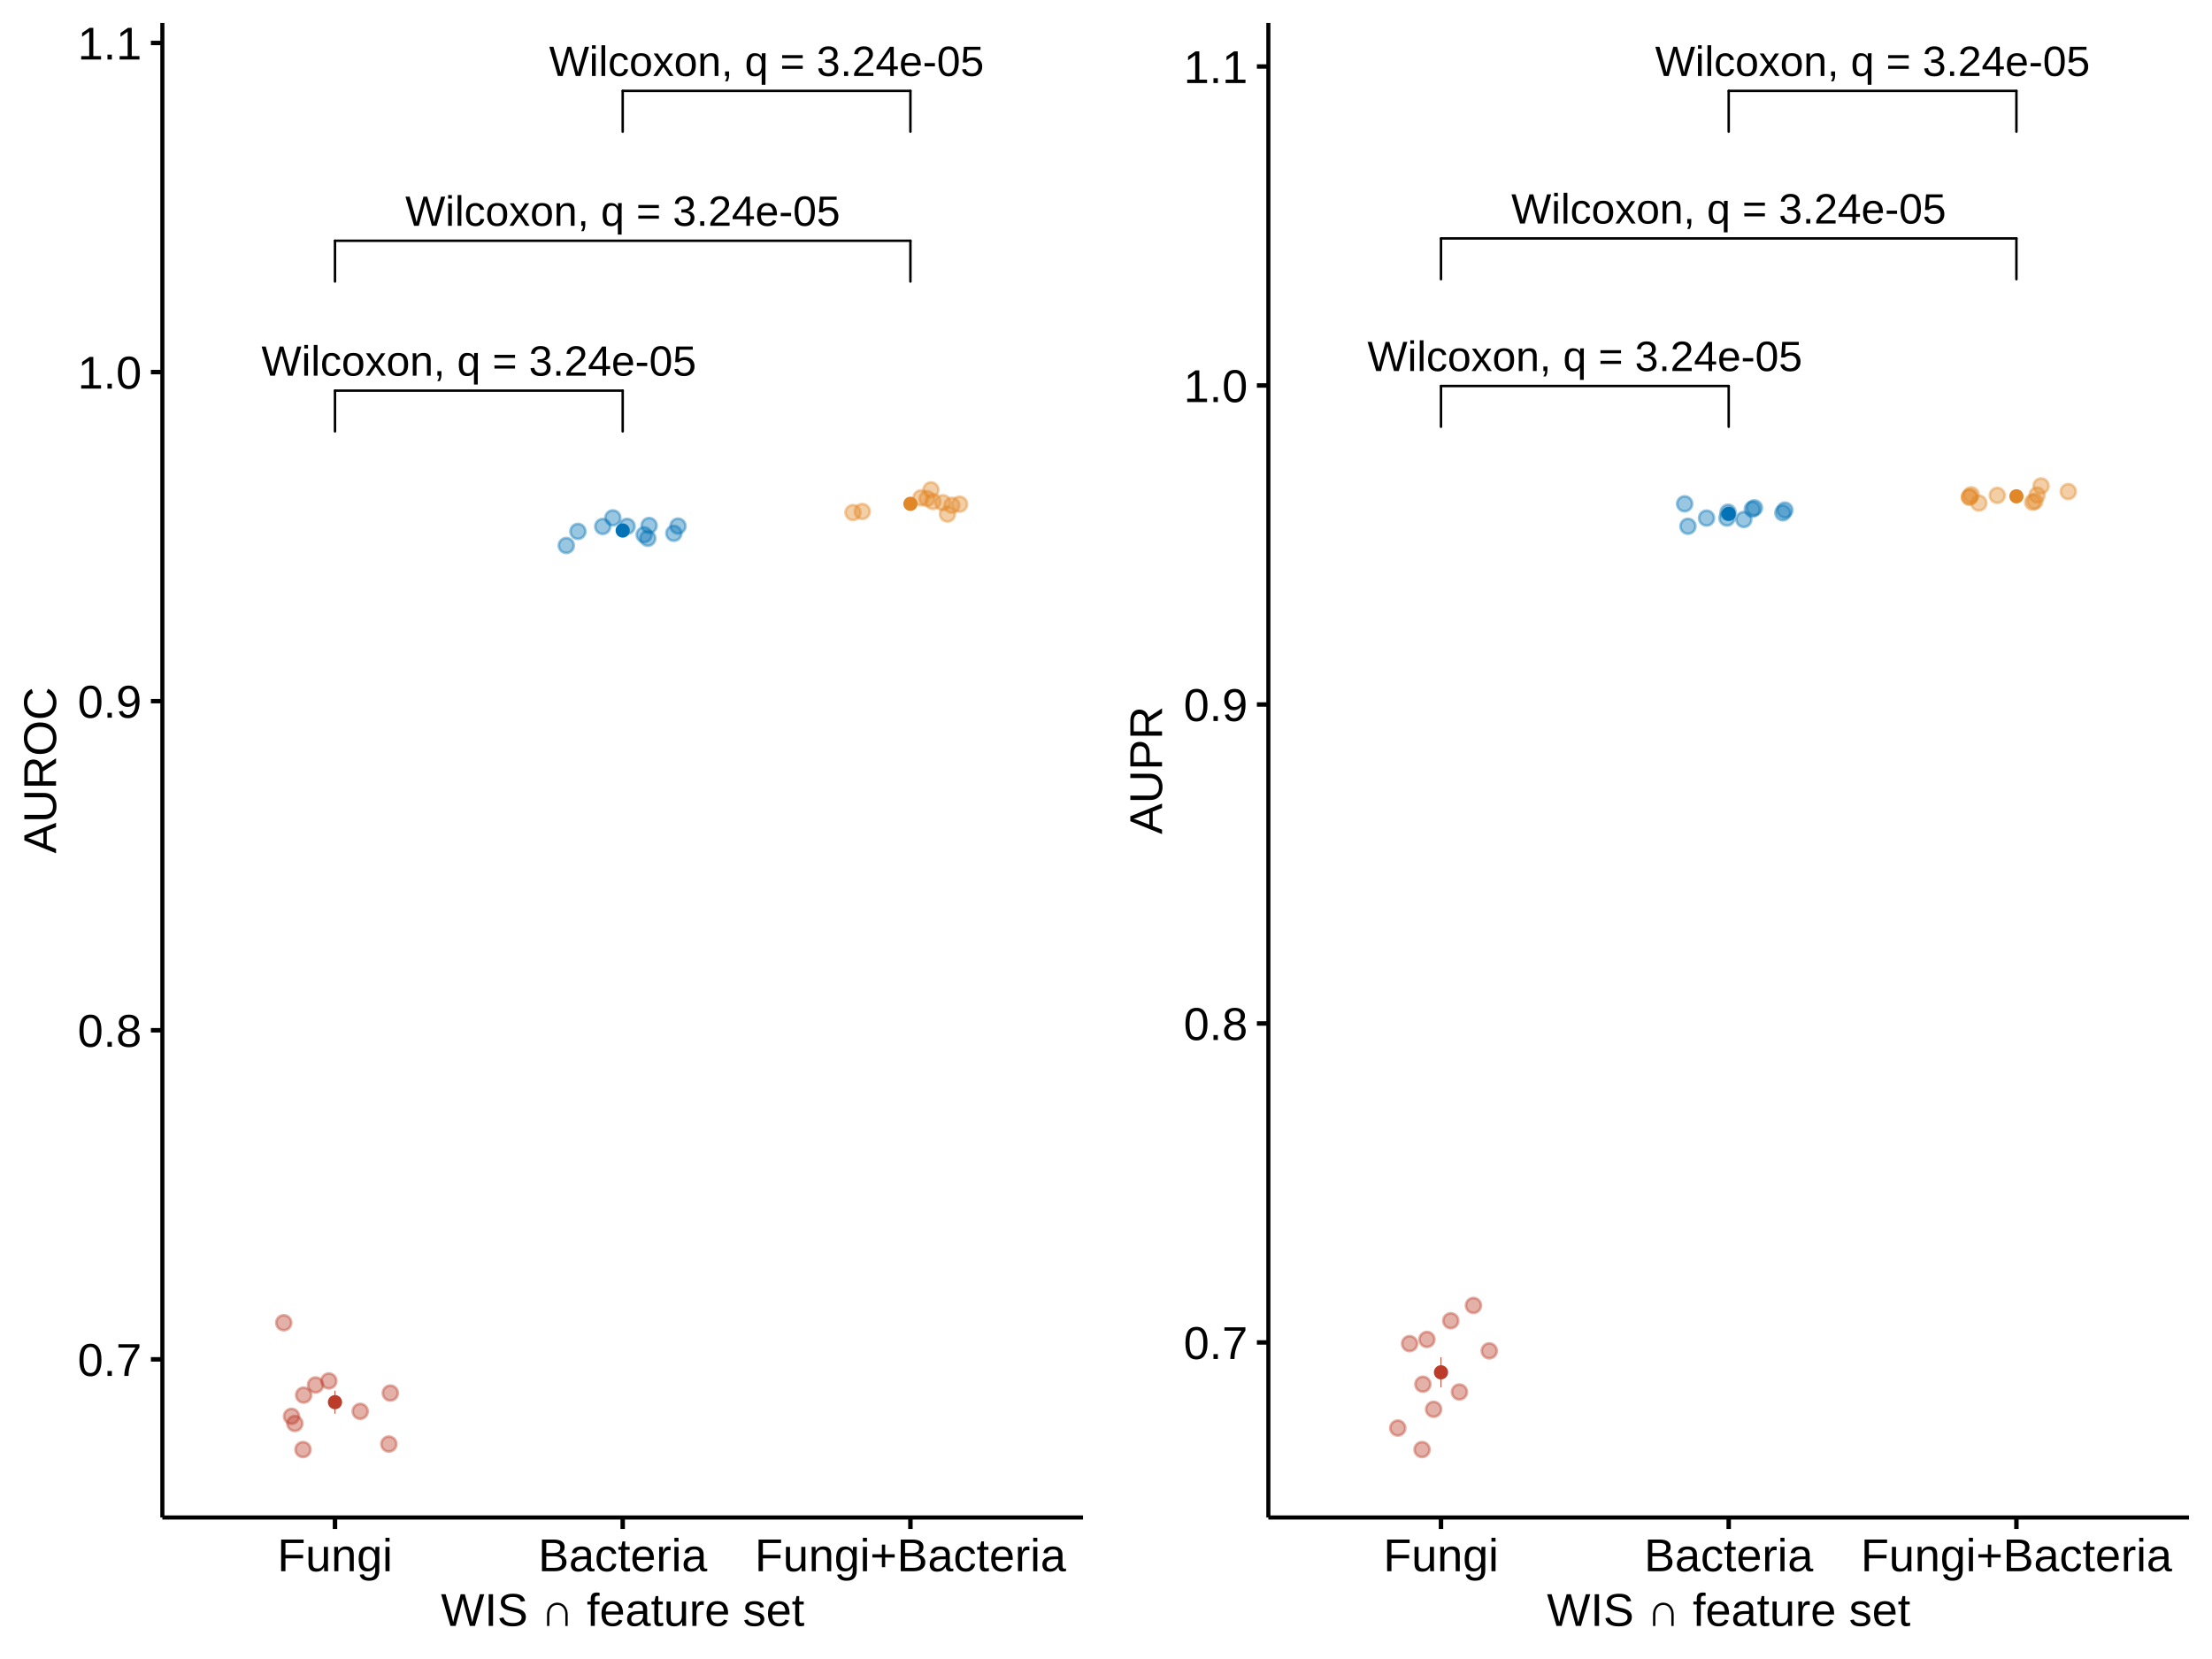
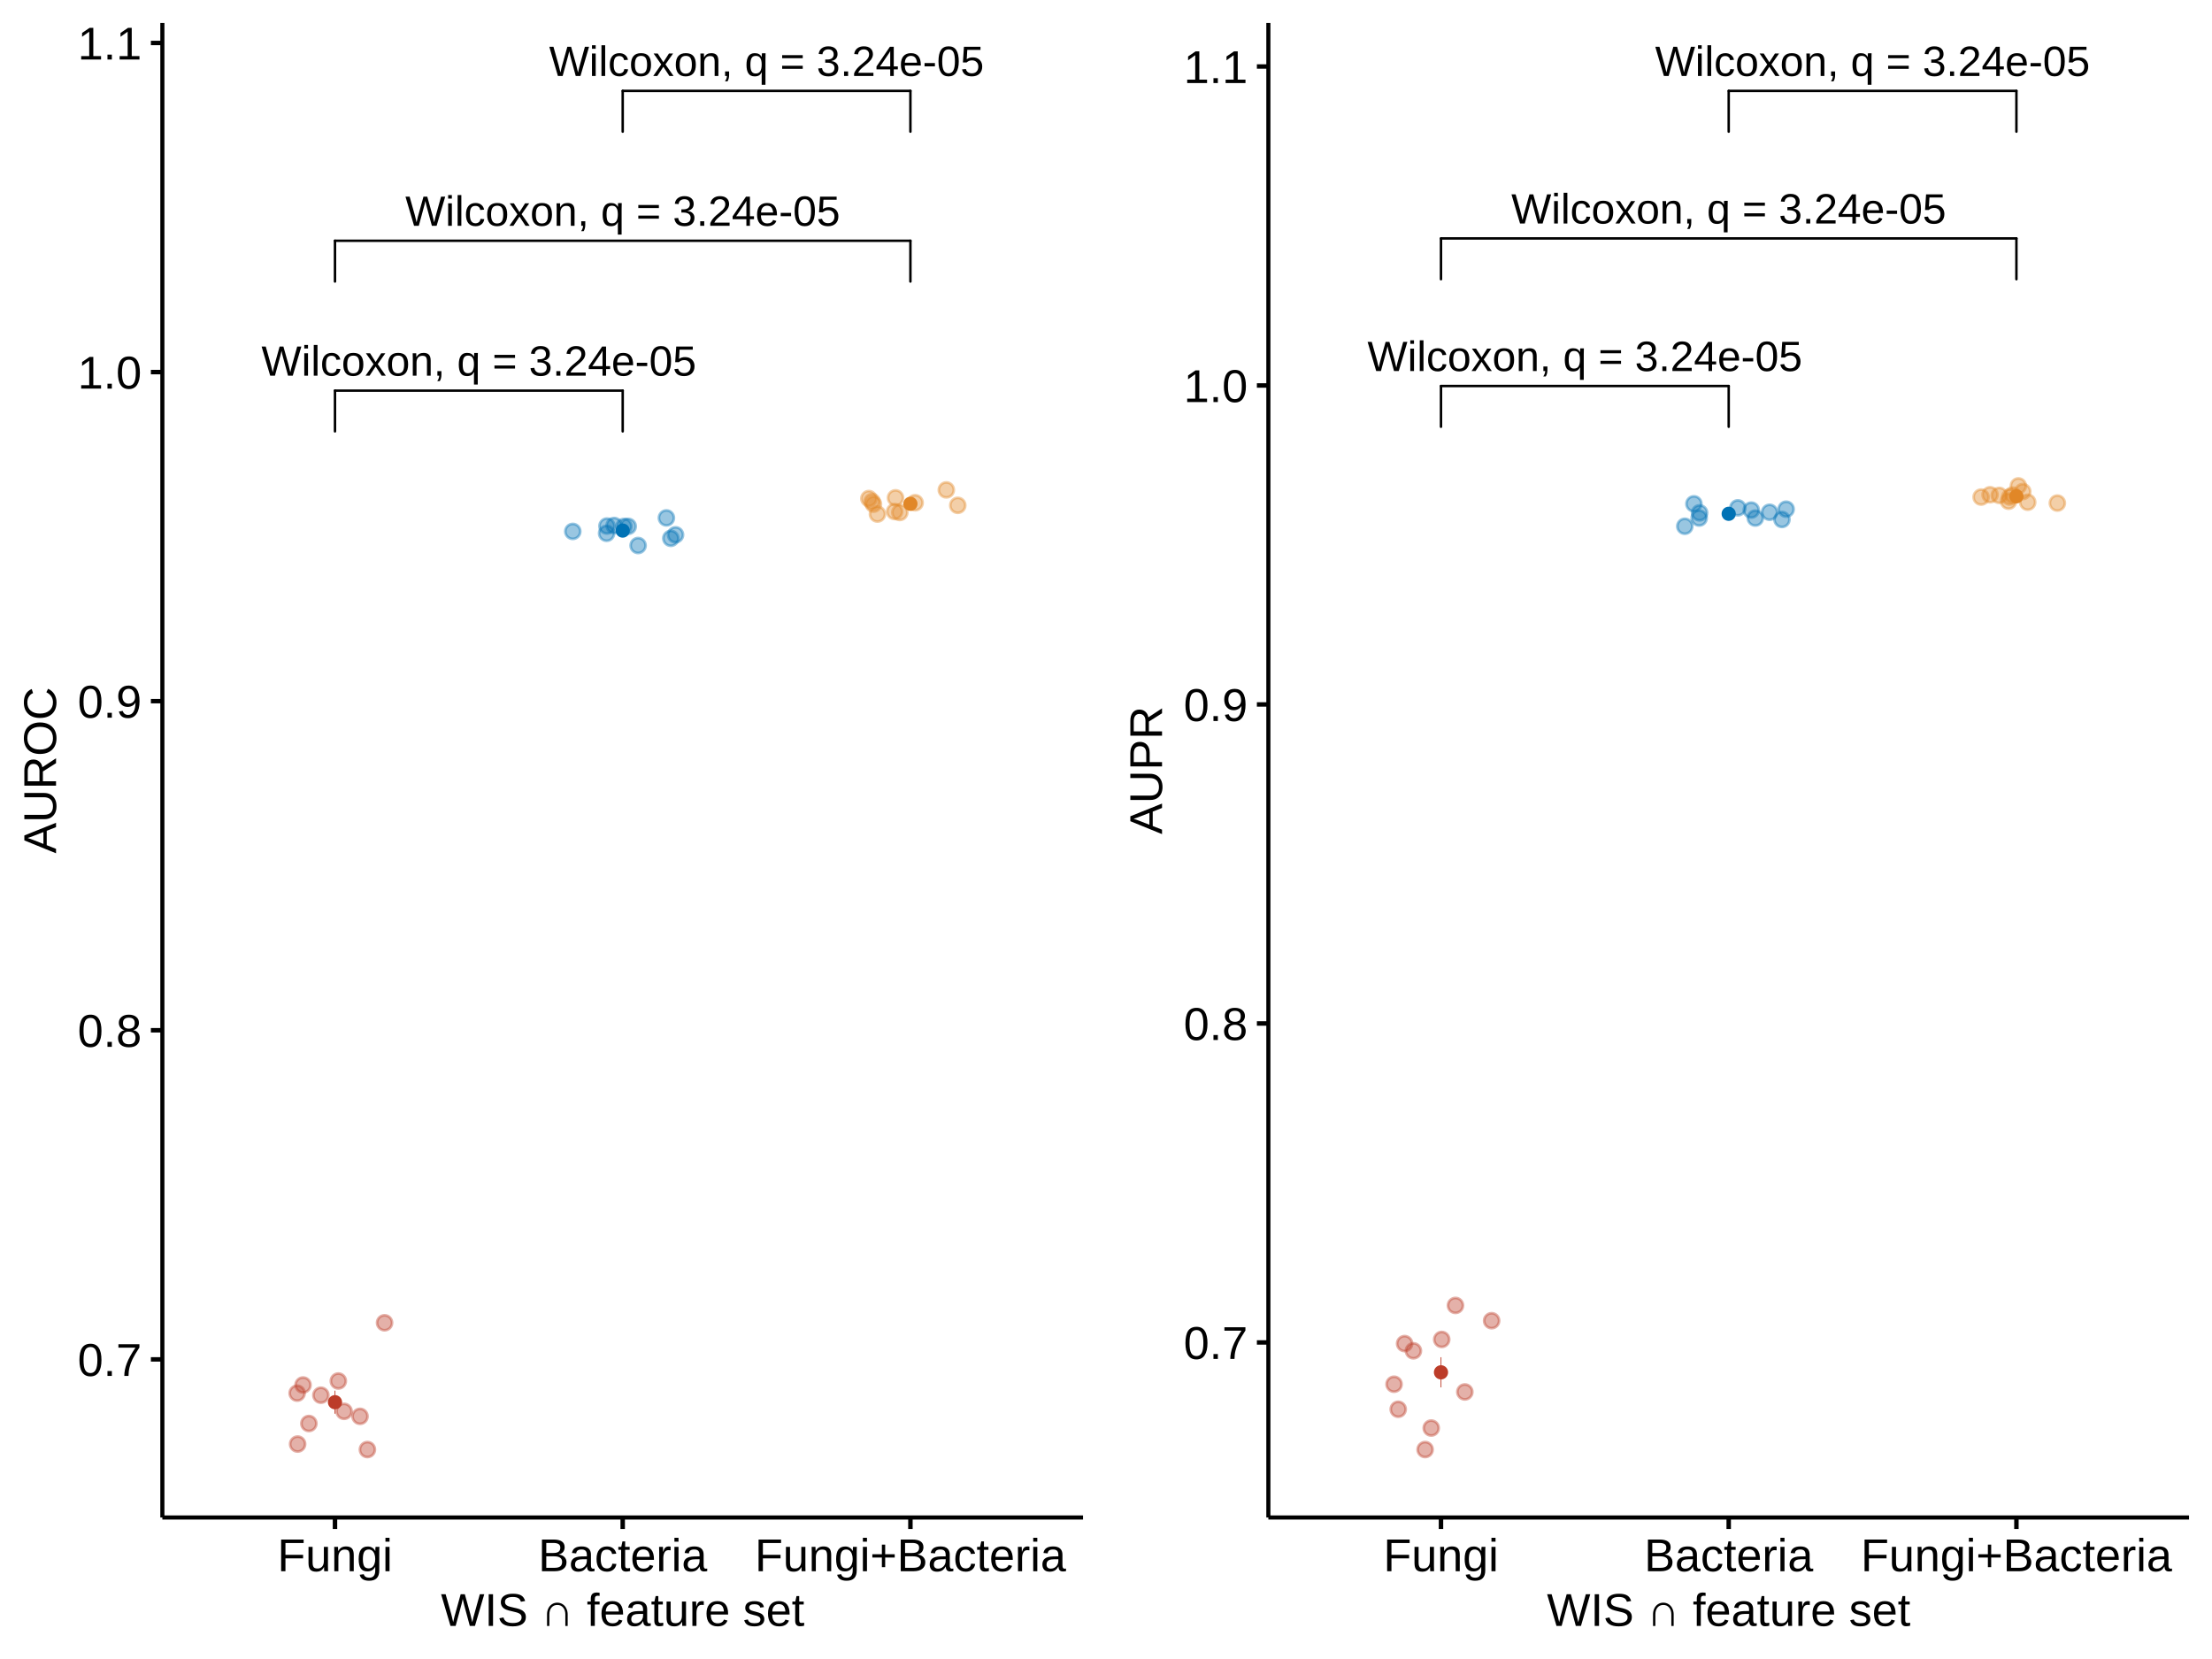
<svg xmlns="http://www.w3.org/2000/svg" class="svglite" width="576.00pt" height="432.00pt" viewBox="0 0 576.00 432.00">
  <defs>
    <style type="text/css">
    .svglite line, .svglite polyline, .svglite polygon, .svglite path, .svglite rect, .svglite circle {
      fill: none;
      stroke: #000000;
      stroke-linecap: round;
      stroke-linejoin: round;
      stroke-miterlimit: 10.00;
    }
  </style>
  </defs>
  <rect width="100%" height="100%" style="stroke: none; fill: none;" />
  <defs>
    <clipPath id="cpMC4wMHw1NzYuMDB8MC4wMHw0MzIuMDA=">
      <rect x="0.00" y="0.00" width="576.00" height="432.00" />
    </clipPath>
  </defs>
  <g clip-path="url(#cpMC4wMHw1NzYuMDB8MC4wMHw0MzIuMDA=)">
</g>
  <defs>
    <clipPath id="cpMC4wMHwyODguMDB8MC4wMHw0MzIuMDA=">
      <rect x="0.00" y="0.00" width="288.00" height="432.00" />
    </clipPath>
  </defs>
  <g clip-path="url(#cpMC4wMHwyODguMDB8MC4wMHw0MzIuMDA=)">
    <rect x="0.00" y="0.00" width="288.00" height="432.00" style="stroke-width: 1.16; stroke: #FFFFFF; fill: #FFFFFF;" />
  </g>
  <g clip-path="url(#cpMC4wMHw1NzYuMDB8MC4wMHw0MzIuMDA=)">
</g>
  <defs>
    <clipPath id="cpNDIuMjh8MjgyLjAyfDUuOTh8Mzk1LjE1">
      <rect x="42.28" y="5.98" width="239.74" height="389.17" />
    </clipPath>
  </defs>
  <g clip-path="url(#cpNDIuMjh8MjgyLjAyfDUuOTh8Mzk1LjE1)">
    <rect x="42.28" y="5.98" width="239.74" height="389.17" style="stroke-width: 1.16; stroke: none; fill: #FFFFFF;" />
-     <circle cx="79.07" cy="363.28" r="1.95" style="stroke-width: 0.71; stroke: #BC3C29; stroke-opacity: 0.40; fill: #BC3C29; fill-opacity: 0.40;" />
-     <circle cx="75.91" cy="368.81" r="1.95" style="stroke-width: 0.71; stroke: #BC3C29; stroke-opacity: 0.40; fill: #BC3C29; fill-opacity: 0.40;" />
-     <circle cx="78.90" cy="377.46" r="1.95" style="stroke-width: 0.71; stroke: #BC3C29; stroke-opacity: 0.40; fill: #BC3C29; fill-opacity: 0.40;" />
-     <circle cx="73.89" cy="344.44" r="1.95" style="stroke-width: 0.71; stroke: #BC3C29; stroke-opacity: 0.40; fill: #BC3C29; fill-opacity: 0.40;" />
-     <circle cx="93.80" cy="367.51" r="1.95" style="stroke-width: 0.71; stroke: #BC3C29; stroke-opacity: 0.40; fill: #BC3C29; fill-opacity: 0.40;" />
-     <circle cx="101.64" cy="362.75" r="1.95" style="stroke-width: 0.71; stroke: #BC3C29; stroke-opacity: 0.40; fill: #BC3C29; fill-opacity: 0.40;" />
-     <circle cx="85.63" cy="359.60" r="1.95" style="stroke-width: 0.71; stroke: #BC3C29; stroke-opacity: 0.40; fill: #BC3C29; fill-opacity: 0.40;" />
-     <circle cx="82.17" cy="360.64" r="1.95" style="stroke-width: 0.71; stroke: #BC3C29; stroke-opacity: 0.40; fill: #BC3C29; fill-opacity: 0.40;" />
-     <circle cx="101.26" cy="376.03" r="1.95" style="stroke-width: 0.71; stroke: #BC3C29; stroke-opacity: 0.40; fill: #BC3C29; fill-opacity: 0.40;" />
-     <circle cx="76.78" cy="370.67" r="1.95" style="stroke-width: 0.71; stroke: #BC3C29; stroke-opacity: 0.40; fill: #BC3C29; fill-opacity: 0.40;" />
-     <circle cx="167.73" cy="139.26" r="1.95" style="stroke-width: 0.71; stroke: #0072B5; stroke-opacity: 0.40; fill: #0072B5; fill-opacity: 0.40;" />
-     <circle cx="168.68" cy="140.17" r="1.95" style="stroke-width: 0.71; stroke: #0072B5; stroke-opacity: 0.40; fill: #0072B5; fill-opacity: 0.40;" />
-     <circle cx="147.46" cy="142.05" r="1.95" style="stroke-width: 0.71; stroke: #0072B5; stroke-opacity: 0.40; fill: #0072B5; fill-opacity: 0.40;" />
-     <circle cx="156.95" cy="137.09" r="1.95" style="stroke-width: 0.71; stroke: #0072B5; stroke-opacity: 0.40; fill: #0072B5; fill-opacity: 0.40;" />
-     <circle cx="176.55" cy="136.99" r="1.95" style="stroke-width: 0.71; stroke: #0072B5; stroke-opacity: 0.40; fill: #0072B5; fill-opacity: 0.40;" />
-     <circle cx="163.30" cy="137.06" r="1.95" style="stroke-width: 0.71; stroke: #0072B5; stroke-opacity: 0.40; fill: #0072B5; fill-opacity: 0.40;" />
-     <circle cx="169.03" cy="136.84" r="1.95" style="stroke-width: 0.71; stroke: #0072B5; stroke-opacity: 0.40; fill: #0072B5; fill-opacity: 0.40;" />
-     <circle cx="150.49" cy="138.38" r="1.95" style="stroke-width: 0.71; stroke: #0072B5; stroke-opacity: 0.40; fill: #0072B5; fill-opacity: 0.40;" />
-     <circle cx="159.58" cy="134.85" r="1.95" style="stroke-width: 0.71; stroke: #0072B5; stroke-opacity: 0.40; fill: #0072B5; fill-opacity: 0.40;" />
-     <circle cx="175.47" cy="138.87" r="1.95" style="stroke-width: 0.71; stroke: #0072B5; stroke-opacity: 0.40; fill: #0072B5; fill-opacity: 0.40;" />
-     <circle cx="224.53" cy="133.19" r="1.95" style="stroke-width: 0.71; stroke: #E18727; stroke-opacity: 0.40; fill: #E18727; fill-opacity: 0.40;" />
-     <circle cx="247.87" cy="131.58" r="1.95" style="stroke-width: 0.71; stroke: #E18727; stroke-opacity: 0.40; fill: #E18727; fill-opacity: 0.40;" />
-     <circle cx="222.12" cy="133.46" r="1.95" style="stroke-width: 0.71; stroke: #E18727; stroke-opacity: 0.40; fill: #E18727; fill-opacity: 0.40;" />
-     <circle cx="249.88" cy="131.29" r="1.95" style="stroke-width: 0.71; stroke: #E18727; stroke-opacity: 0.40; fill: #E18727; fill-opacity: 0.40;" />
-     <circle cx="246.72" cy="133.86" r="1.95" style="stroke-width: 0.71; stroke: #E18727; stroke-opacity: 0.40; fill: #E18727; fill-opacity: 0.40;" />
-     <circle cx="242.95" cy="130.59" r="1.95" style="stroke-width: 0.71; stroke: #E18727; stroke-opacity: 0.40; fill: #E18727; fill-opacity: 0.40;" />
-     <circle cx="239.82" cy="129.63" r="1.95" style="stroke-width: 0.71; stroke: #E18727; stroke-opacity: 0.40; fill: #E18727; fill-opacity: 0.40;" />
-     <circle cx="242.42" cy="127.56" r="1.95" style="stroke-width: 0.71; stroke: #E18727; stroke-opacity: 0.40; fill: #E18727; fill-opacity: 0.40;" />
-     <circle cx="241.40" cy="129.81" r="1.95" style="stroke-width: 0.71; stroke: #E18727; stroke-opacity: 0.40; fill: #E18727; fill-opacity: 0.40;" />
-     <circle cx="245.53" cy="130.91" r="1.95" style="stroke-width: 0.71; stroke: #E18727; stroke-opacity: 0.40; fill: #E18727; fill-opacity: 0.40;" />
-     <line x1="87.23" y1="368.12" x2="87.23" y2="362.12" style="stroke-width: 0.21; stroke: #BC3C29; stroke-linecap: butt;" />
+     <circle cx="83.56" cy="363.31" r="1.95" style="stroke-width: 0.71; stroke: #BC3C29; stroke-opacity: 0.40; fill: #BC3C29; fill-opacity: 0.40;" />
+     <circle cx="93.75" cy="368.81" r="1.95" style="stroke-width: 0.71; stroke: #BC3C29; stroke-opacity: 0.40; fill: #BC3C29; fill-opacity: 0.40;" />
+     <circle cx="95.67" cy="377.46" r="1.95" style="stroke-width: 0.71; stroke: #BC3C29; stroke-opacity: 0.40; fill: #BC3C29; fill-opacity: 0.40;" />
+     <circle cx="100.14" cy="344.45" r="1.95" style="stroke-width: 0.71; stroke: #BC3C29; stroke-opacity: 0.40; fill: #BC3C29; fill-opacity: 0.40;" />
+     <circle cx="89.60" cy="367.51" r="1.95" style="stroke-width: 0.71; stroke: #BC3C29; stroke-opacity: 0.40; fill: #BC3C29; fill-opacity: 0.40;" />
+     <circle cx="77.38" cy="362.77" r="1.95" style="stroke-width: 0.71; stroke: #BC3C29; stroke-opacity: 0.40; fill: #BC3C29; fill-opacity: 0.40;" />
+     <circle cx="88.10" cy="359.61" r="1.95" style="stroke-width: 0.71; stroke: #BC3C29; stroke-opacity: 0.40; fill: #BC3C29; fill-opacity: 0.40;" />
+     <circle cx="78.91" cy="360.65" r="1.95" style="stroke-width: 0.71; stroke: #BC3C29; stroke-opacity: 0.40; fill: #BC3C29; fill-opacity: 0.40;" />
+     <circle cx="77.50" cy="376.03" r="1.95" style="stroke-width: 0.71; stroke: #BC3C29; stroke-opacity: 0.40; fill: #BC3C29; fill-opacity: 0.40;" />
+     <circle cx="80.43" cy="370.68" r="1.95" style="stroke-width: 0.71; stroke: #BC3C29; stroke-opacity: 0.40; fill: #BC3C29; fill-opacity: 0.40;" />
+     <circle cx="175.91" cy="139.26" r="1.95" style="stroke-width: 0.71; stroke: #0072B5; stroke-opacity: 0.40; fill: #0072B5; fill-opacity: 0.40;" />
+     <circle cx="174.68" cy="140.18" r="1.95" style="stroke-width: 0.71; stroke: #0072B5; stroke-opacity: 0.40; fill: #0072B5; fill-opacity: 0.40;" />
+     <circle cx="166.16" cy="142.05" r="1.95" style="stroke-width: 0.71; stroke: #0072B5; stroke-opacity: 0.40; fill: #0072B5; fill-opacity: 0.40;" />
+     <circle cx="162.49" cy="137.08" r="1.95" style="stroke-width: 0.71; stroke: #0072B5; stroke-opacity: 0.40; fill: #0072B5; fill-opacity: 0.40;" />
+     <circle cx="158.05" cy="136.98" r="1.95" style="stroke-width: 0.71; stroke: #0072B5; stroke-opacity: 0.40; fill: #0072B5; fill-opacity: 0.40;" />
+     <circle cx="163.59" cy="137.06" r="1.95" style="stroke-width: 0.71; stroke: #0072B5; stroke-opacity: 0.40; fill: #0072B5; fill-opacity: 0.40;" />
+     <circle cx="159.92" cy="136.84" r="1.95" style="stroke-width: 0.71; stroke: #0072B5; stroke-opacity: 0.40; fill: #0072B5; fill-opacity: 0.40;" />
+     <circle cx="149.15" cy="138.38" r="1.95" style="stroke-width: 0.71; stroke: #0072B5; stroke-opacity: 0.40; fill: #0072B5; fill-opacity: 0.40;" />
+     <circle cx="173.53" cy="134.86" r="1.95" style="stroke-width: 0.71; stroke: #0072B5; stroke-opacity: 0.40; fill: #0072B5; fill-opacity: 0.40;" />
+     <circle cx="157.96" cy="138.87" r="1.95" style="stroke-width: 0.71; stroke: #0072B5; stroke-opacity: 0.40; fill: #0072B5; fill-opacity: 0.40;" />
+     <circle cx="232.96" cy="133.20" r="1.95" style="stroke-width: 0.71; stroke: #E18727; stroke-opacity: 0.40; fill: #E18727; fill-opacity: 0.40;" />
+     <circle cx="249.40" cy="131.59" r="1.95" style="stroke-width: 0.71; stroke: #E18727; stroke-opacity: 0.40; fill: #E18727; fill-opacity: 0.40;" />
+     <circle cx="234.31" cy="133.45" r="1.95" style="stroke-width: 0.71; stroke: #E18727; stroke-opacity: 0.40; fill: #E18727; fill-opacity: 0.40;" />
+     <circle cx="227.45" cy="131.29" r="1.95" style="stroke-width: 0.71; stroke: #E18727; stroke-opacity: 0.40; fill: #E18727; fill-opacity: 0.40;" />
+     <circle cx="228.49" cy="133.86" r="1.95" style="stroke-width: 0.71; stroke: #E18727; stroke-opacity: 0.40; fill: #E18727; fill-opacity: 0.40;" />
+     <circle cx="227.08" cy="130.59" r="1.95" style="stroke-width: 0.71; stroke: #E18727; stroke-opacity: 0.40; fill: #E18727; fill-opacity: 0.40;" />
+     <circle cx="233.19" cy="129.63" r="1.95" style="stroke-width: 0.71; stroke: #E18727; stroke-opacity: 0.40; fill: #E18727; fill-opacity: 0.40;" />
+     <circle cx="246.42" cy="127.57" r="1.95" style="stroke-width: 0.71; stroke: #E18727; stroke-opacity: 0.40; fill: #E18727; fill-opacity: 0.40;" />
+     <circle cx="226.25" cy="129.82" r="1.95" style="stroke-width: 0.71; stroke: #E18727; stroke-opacity: 0.40; fill: #E18727; fill-opacity: 0.40;" />
+     <circle cx="238.30" cy="130.91" r="1.95" style="stroke-width: 0.71; stroke: #E18727; stroke-opacity: 0.40; fill: #E18727; fill-opacity: 0.40;" />
+     <line x1="87.23" y1="368.13" x2="87.23" y2="362.13" style="stroke-width: 0.21; stroke: #BC3C29; stroke-linecap: butt;" />
    <line x1="162.15" y1="138.80" x2="162.15" y2="137.51" style="stroke-width: 0.21; stroke: #0072B5; stroke-linecap: butt;" />
    <line x1="237.07" y1="131.81" x2="237.07" y2="130.57" style="stroke-width: 0.21; stroke: #E18727; stroke-linecap: butt;" />
-     <circle cx="87.23" cy="365.12" r="1.14" style="stroke-width: 1.42; stroke: #BC3C29; fill: #BC3C29;" />
-     <circle cx="162.15" cy="138.15" r="1.14" style="stroke-width: 1.42; stroke: #0072B5; fill: #0072B5;" />
+     <circle cx="87.23" cy="365.13" r="1.14" style="stroke-width: 1.42; stroke: #BC3C29; fill: #BC3C29;" />
+     <circle cx="162.15" cy="138.16" r="1.14" style="stroke-width: 1.42; stroke: #0072B5; fill: #0072B5;" />
    <circle cx="237.07" cy="131.19" r="1.14" style="stroke-width: 1.42; stroke: #E18727; fill: #E18727;" />
    <text x="124.69" y="97.83" text-anchor="middle" style="font-size: 11.04px; font-family: Arial;" textLength="113.13px" lengthAdjust="spacingAndGlyphs">Wilcoxon, q = 3.24e-05</text>
    <line x1="87.23" y1="112.33" x2="87.23" y2="101.72" style="stroke-width: 0.64;" />
    <line x1="87.23" y1="101.72" x2="162.15" y2="101.72" style="stroke-width: 0.64;" />
    <line x1="162.15" y1="101.72" x2="162.15" y2="112.33" style="stroke-width: 0.64;" />
    <text x="162.15" y="58.80" text-anchor="middle" style="font-size: 11.04px; font-family: Arial;" textLength="113.13px" lengthAdjust="spacingAndGlyphs">Wilcoxon, q = 3.24e-05</text>
    <line x1="87.23" y1="73.31" x2="87.23" y2="62.69" style="stroke-width: 0.64;" />
    <line x1="87.23" y1="62.69" x2="237.07" y2="62.69" style="stroke-width: 0.64;" />
    <line x1="237.07" y1="62.69" x2="237.07" y2="73.31" style="stroke-width: 0.64;" />
    <text x="199.61" y="19.78" text-anchor="middle" style="font-size: 11.04px; font-family: Arial;" textLength="113.13px" lengthAdjust="spacingAndGlyphs">Wilcoxon, q = 3.24e-05</text>
    <line x1="162.15" y1="34.28" x2="162.15" y2="23.67" style="stroke-width: 0.64;" />
    <line x1="162.15" y1="23.67" x2="237.07" y2="23.67" style="stroke-width: 0.64;" />
    <line x1="237.07" y1="23.67" x2="237.07" y2="34.28" style="stroke-width: 0.64;" />
  </g>
  <g clip-path="url(#cpMC4wMHw1NzYuMDB8MC4wMHw0MzIuMDA=)">
    <polyline points="42.28,395.15 42.28,5.98 " style="stroke-width: 1.07; stroke-linecap: butt;" />
-     <text x="36.90" y="358.28" text-anchor="end" style="font-size: 12.00px; font-family: Arial;" textLength="16.68px" lengthAdjust="spacingAndGlyphs">0.7</text>
-     <text x="36.90" y="272.58" text-anchor="end" style="font-size: 12.00px; font-family: Arial;" textLength="16.68px" lengthAdjust="spacingAndGlyphs">0.8</text>
+     <text x="36.90" y="358.29" text-anchor="end" style="font-size: 12.00px; font-family: Arial;" textLength="16.68px" lengthAdjust="spacingAndGlyphs">0.7</text>
+     <text x="36.90" y="272.59" text-anchor="end" style="font-size: 12.00px; font-family: Arial;" textLength="16.68px" lengthAdjust="spacingAndGlyphs">0.8</text>
    <text x="36.90" y="186.89" text-anchor="end" style="font-size: 12.00px; font-family: Arial;" textLength="16.68px" lengthAdjust="spacingAndGlyphs">0.9</text>
    <text x="36.90" y="101.19" text-anchor="end" style="font-size: 12.00px; font-family: Arial;" textLength="16.68px" lengthAdjust="spacingAndGlyphs">1.0</text>
    <text x="36.90" y="15.50" text-anchor="end" style="font-size: 12.00px; font-family: Arial;" textLength="16.68px" lengthAdjust="spacingAndGlyphs">1.1</text>
-     <polyline points="39.29,353.97 42.28,353.97 " style="stroke-width: 1.16; stroke-linecap: butt;" />
+     <polyline points="39.29,353.98 42.28,353.98 " style="stroke-width: 1.16; stroke-linecap: butt;" />
    <polyline points="39.29,268.28 42.28,268.28 " style="stroke-width: 1.16; stroke-linecap: butt;" />
    <polyline points="39.29,182.58 42.28,182.58 " style="stroke-width: 1.16; stroke-linecap: butt;" />
    <polyline points="39.29,96.89 42.28,96.89 " style="stroke-width: 1.16; stroke-linecap: butt;" />
    <polyline points="39.29,11.19 42.28,11.19 " style="stroke-width: 1.16; stroke-linecap: butt;" />
    <polyline points="42.28,395.15 282.02,395.15 " style="stroke-width: 1.07; stroke-linecap: butt;" />
    <polyline points="87.23,398.14 87.23,395.15 " style="stroke-width: 1.16; stroke-linecap: butt;" />
    <polyline points="162.15,398.14 162.15,395.15 " style="stroke-width: 1.16; stroke-linecap: butt;" />
    <polyline points="237.07,398.14 237.07,395.15 " style="stroke-width: 1.16; stroke-linecap: butt;" />
    <text x="87.23" y="409.14" text-anchor="middle" style="font-size: 12.00px; font-family: Arial;" textLength="30.02px" lengthAdjust="spacingAndGlyphs">Fungi</text>
    <text x="162.15" y="409.14" text-anchor="middle" style="font-size: 12.00px; font-family: Arial;" textLength="44.02px" lengthAdjust="spacingAndGlyphs">Bacteria</text>
    <text x="237.07" y="409.14" text-anchor="middle" style="font-size: 12.00px; font-family: Arial;" textLength="81.04px" lengthAdjust="spacingAndGlyphs">Fungi+Bacteria</text>
    <text x="162.15" y="423.38" text-anchor="middle" style="font-size: 12.00px; font-family: Arial;" textLength="93.64px" lengthAdjust="spacingAndGlyphs">WIS ∩ feature set</text>
    <text transform="translate(14.59,200.56) rotate(-90)" text-anchor="middle" style="font-size: 12.00px; font-family: Arial;" textLength="43.34px" lengthAdjust="spacingAndGlyphs">AUROC</text>
  </g>
  <defs>
    <clipPath id="cpMjg4LjAwfDU3Ni4wMHwwLjAwfDQzMi4wMA==">
      <rect x="288.00" y="0.00" width="288.00" height="432.00" />
    </clipPath>
  </defs>
  <g clip-path="url(#cpMjg4LjAwfDU3Ni4wMHwwLjAwfDQzMi4wMA==)">
    <rect x="288.00" y="0.00" width="288.00" height="432.00" style="stroke-width: 1.16; stroke: #FFFFFF; fill: #FFFFFF;" />
  </g>
  <g clip-path="url(#cpMC4wMHw1NzYuMDB8MC4wMHw0MzIuMDA=)">
</g>
  <defs>
    <clipPath id="cpMzMwLjI4fDU3MC4wMnw1Ljk4fDM5NS4xNQ==">
      <rect x="330.28" y="5.98" width="239.74" height="389.17" />
    </clipPath>
  </defs>
  <g clip-path="url(#cpMzMwLjI4fDU3MC4wMnw1Ljk4fDM5NS4xNQ==)">
    <rect x="330.28" y="5.98" width="239.74" height="389.17" style="stroke-width: 1.16; stroke: none; fill: #FFFFFF;" />
-     <circle cx="371.57" cy="348.79" r="1.95" style="stroke-width: 0.71; stroke: #BC3C29; stroke-opacity: 0.40; fill: #BC3C29; fill-opacity: 0.40;" />
-     <circle cx="370.52" cy="360.45" r="1.95" style="stroke-width: 0.71; stroke: #BC3C29; stroke-opacity: 0.40; fill: #BC3C29; fill-opacity: 0.40;" />
-     <circle cx="363.98" cy="371.86" r="1.95" style="stroke-width: 0.71; stroke: #BC3C29; stroke-opacity: 0.40; fill: #BC3C29; fill-opacity: 0.40;" />
-     <circle cx="383.68" cy="339.93" r="1.95" style="stroke-width: 0.71; stroke: #BC3C29; stroke-opacity: 0.40; fill: #BC3C29; fill-opacity: 0.40;" />
-     <circle cx="380.03" cy="362.47" r="1.95" style="stroke-width: 0.71; stroke: #BC3C29; stroke-opacity: 0.40; fill: #BC3C29; fill-opacity: 0.40;" />
-     <circle cx="387.80" cy="351.76" r="1.95" style="stroke-width: 0.71; stroke: #BC3C29; stroke-opacity: 0.40; fill: #BC3C29; fill-opacity: 0.40;" />
-     <circle cx="377.78" cy="343.92" r="1.95" style="stroke-width: 0.71; stroke: #BC3C29; stroke-opacity: 0.40; fill: #BC3C29; fill-opacity: 0.40;" />
-     <circle cx="367.06" cy="349.88" r="1.95" style="stroke-width: 0.71; stroke: #BC3C29; stroke-opacity: 0.40; fill: #BC3C29; fill-opacity: 0.40;" />
-     <circle cx="370.30" cy="377.46" r="1.95" style="stroke-width: 0.71; stroke: #BC3C29; stroke-opacity: 0.40; fill: #BC3C29; fill-opacity: 0.40;" />
-     <circle cx="373.31" cy="366.98" r="1.95" style="stroke-width: 0.71; stroke: #BC3C29; stroke-opacity: 0.40; fill: #BC3C29; fill-opacity: 0.40;" />
-     <circle cx="444.38" cy="134.91" r="1.95" style="stroke-width: 0.71; stroke: #0072B5; stroke-opacity: 0.40; fill: #0072B5; fill-opacity: 0.40;" />
-     <circle cx="454.09" cy="135.27" r="1.95" style="stroke-width: 0.71; stroke: #0072B5; stroke-opacity: 0.40; fill: #0072B5; fill-opacity: 0.40;" />
-     <circle cx="439.54" cy="137.04" r="1.95" style="stroke-width: 0.71; stroke: #0072B5; stroke-opacity: 0.40; fill: #0072B5; fill-opacity: 0.40;" />
-     <circle cx="456.30" cy="132.59" r="1.95" style="stroke-width: 0.71; stroke: #0072B5; stroke-opacity: 0.40; fill: #0072B5; fill-opacity: 0.40;" />
-     <circle cx="456.85" cy="132.24" r="1.95" style="stroke-width: 0.71; stroke: #0072B5; stroke-opacity: 0.40; fill: #0072B5; fill-opacity: 0.40;" />
-     <circle cx="464.25" cy="133.54" r="1.95" style="stroke-width: 0.71; stroke: #0072B5; stroke-opacity: 0.40; fill: #0072B5; fill-opacity: 0.40;" />
-     <circle cx="449.99" cy="133.39" r="1.95" style="stroke-width: 0.71; stroke: #0072B5; stroke-opacity: 0.40; fill: #0072B5; fill-opacity: 0.40;" />
-     <circle cx="464.77" cy="132.83" r="1.95" style="stroke-width: 0.71; stroke: #0072B5; stroke-opacity: 0.40; fill: #0072B5; fill-opacity: 0.40;" />
-     <circle cx="438.68" cy="131.19" r="1.95" style="stroke-width: 0.71; stroke: #0072B5; stroke-opacity: 0.40; fill: #0072B5; fill-opacity: 0.40;" />
-     <circle cx="449.69" cy="134.90" r="1.95" style="stroke-width: 0.71; stroke: #0072B5; stroke-opacity: 0.40; fill: #0072B5; fill-opacity: 0.40;" />
-     <circle cx="529.90" cy="130.52" r="1.95" style="stroke-width: 0.71; stroke: #E18727; stroke-opacity: 0.40; fill: #E18727; fill-opacity: 0.40;" />
-     <circle cx="512.85" cy="129.44" r="1.95" style="stroke-width: 0.71; stroke: #E18727; stroke-opacity: 0.40; fill: #E18727; fill-opacity: 0.40;" />
-     <circle cx="515.29" cy="131.00" r="1.95" style="stroke-width: 0.71; stroke: #E18727; stroke-opacity: 0.40; fill: #E18727; fill-opacity: 0.40;" />
-     <circle cx="513.29" cy="128.83" r="1.95" style="stroke-width: 0.71; stroke: #E18727; stroke-opacity: 0.40; fill: #E18727; fill-opacity: 0.40;" />
-     <circle cx="529.30" cy="130.78" r="1.95" style="stroke-width: 0.71; stroke: #E18727; stroke-opacity: 0.40; fill: #E18727; fill-opacity: 0.40;" />
-     <circle cx="520.08" cy="129.00" r="1.95" style="stroke-width: 0.71; stroke: #E18727; stroke-opacity: 0.40; fill: #E18727; fill-opacity: 0.40;" />
-     <circle cx="530.46" cy="128.90" r="1.95" style="stroke-width: 0.71; stroke: #E18727; stroke-opacity: 0.40; fill: #E18727; fill-opacity: 0.40;" />
-     <circle cx="531.49" cy="126.53" r="1.95" style="stroke-width: 0.71; stroke: #E18727; stroke-opacity: 0.40; fill: #E18727; fill-opacity: 0.40;" />
-     <circle cx="538.57" cy="128.00" r="1.95" style="stroke-width: 0.71; stroke: #E18727; stroke-opacity: 0.40; fill: #E18727; fill-opacity: 0.40;" />
-     <circle cx="512.85" cy="129.42" r="1.95" style="stroke-width: 0.71; stroke: #E18727; stroke-opacity: 0.40; fill: #E18727; fill-opacity: 0.40;" />
-     <line x1="375.23" y1="361.28" x2="375.23" y2="353.42" style="stroke-width: 0.21; stroke: #BC3C29; stroke-linecap: butt;" />
+     <circle cx="375.42" cy="348.79" r="1.95" style="stroke-width: 0.71; stroke: #BC3C29; stroke-opacity: 0.40; fill: #BC3C29; fill-opacity: 0.40;" />
+     <circle cx="363.01" cy="360.45" r="1.95" style="stroke-width: 0.71; stroke: #BC3C29; stroke-opacity: 0.40; fill: #BC3C29; fill-opacity: 0.40;" />
+     <circle cx="372.69" cy="371.86" r="1.95" style="stroke-width: 0.71; stroke: #BC3C29; stroke-opacity: 0.40; fill: #BC3C29; fill-opacity: 0.40;" />
+     <circle cx="379.00" cy="339.93" r="1.95" style="stroke-width: 0.71; stroke: #BC3C29; stroke-opacity: 0.40; fill: #BC3C29; fill-opacity: 0.40;" />
+     <circle cx="381.44" cy="362.46" r="1.95" style="stroke-width: 0.71; stroke: #BC3C29; stroke-opacity: 0.40; fill: #BC3C29; fill-opacity: 0.40;" />
+     <circle cx="368.05" cy="351.75" r="1.95" style="stroke-width: 0.71; stroke: #BC3C29; stroke-opacity: 0.40; fill: #BC3C29; fill-opacity: 0.40;" />
+     <circle cx="388.42" cy="343.91" r="1.95" style="stroke-width: 0.71; stroke: #BC3C29; stroke-opacity: 0.40; fill: #BC3C29; fill-opacity: 0.40;" />
+     <circle cx="365.76" cy="349.87" r="1.95" style="stroke-width: 0.71; stroke: #BC3C29; stroke-opacity: 0.40; fill: #BC3C29; fill-opacity: 0.40;" />
+     <circle cx="371.10" cy="377.46" r="1.95" style="stroke-width: 0.71; stroke: #BC3C29; stroke-opacity: 0.40; fill: #BC3C29; fill-opacity: 0.40;" />
+     <circle cx="364.09" cy="366.97" r="1.95" style="stroke-width: 0.71; stroke: #BC3C29; stroke-opacity: 0.40; fill: #BC3C29; fill-opacity: 0.40;" />
+     <circle cx="442.46" cy="134.90" r="1.95" style="stroke-width: 0.71; stroke: #0072B5; stroke-opacity: 0.40; fill: #0072B5; fill-opacity: 0.40;" />
+     <circle cx="464.02" cy="135.27" r="1.95" style="stroke-width: 0.71; stroke: #0072B5; stroke-opacity: 0.40; fill: #0072B5; fill-opacity: 0.40;" />
+     <circle cx="438.72" cy="137.04" r="1.95" style="stroke-width: 0.71; stroke: #0072B5; stroke-opacity: 0.40; fill: #0072B5; fill-opacity: 0.40;" />
+     <circle cx="465.11" cy="132.59" r="1.95" style="stroke-width: 0.71; stroke: #0072B5; stroke-opacity: 0.40; fill: #0072B5; fill-opacity: 0.40;" />
+     <circle cx="452.53" cy="132.24" r="1.95" style="stroke-width: 0.71; stroke: #0072B5; stroke-opacity: 0.40; fill: #0072B5; fill-opacity: 0.40;" />
+     <circle cx="442.57" cy="133.54" r="1.95" style="stroke-width: 0.71; stroke: #0072B5; stroke-opacity: 0.40; fill: #0072B5; fill-opacity: 0.40;" />
+     <circle cx="460.80" cy="133.39" r="1.95" style="stroke-width: 0.71; stroke: #0072B5; stroke-opacity: 0.40; fill: #0072B5; fill-opacity: 0.40;" />
+     <circle cx="456.03" cy="132.83" r="1.95" style="stroke-width: 0.71; stroke: #0072B5; stroke-opacity: 0.40; fill: #0072B5; fill-opacity: 0.40;" />
+     <circle cx="441.09" cy="131.19" r="1.95" style="stroke-width: 0.71; stroke: #0072B5; stroke-opacity: 0.40; fill: #0072B5; fill-opacity: 0.40;" />
+     <circle cx="457.08" cy="134.90" r="1.95" style="stroke-width: 0.71; stroke: #0072B5; stroke-opacity: 0.40; fill: #0072B5; fill-opacity: 0.40;" />
+     <circle cx="523.03" cy="130.52" r="1.95" style="stroke-width: 0.71; stroke: #E18727; stroke-opacity: 0.40; fill: #E18727; fill-opacity: 0.40;" />
+     <circle cx="515.88" cy="129.44" r="1.95" style="stroke-width: 0.71; stroke: #E18727; stroke-opacity: 0.40; fill: #E18727; fill-opacity: 0.40;" />
+     <circle cx="535.73" cy="131.00" r="1.95" style="stroke-width: 0.71; stroke: #E18727; stroke-opacity: 0.40; fill: #E18727; fill-opacity: 0.40;" />
+     <circle cx="518.21" cy="128.83" r="1.95" style="stroke-width: 0.71; stroke: #E18727; stroke-opacity: 0.40; fill: #E18727; fill-opacity: 0.40;" />
+     <circle cx="528.01" cy="130.78" r="1.95" style="stroke-width: 0.71; stroke: #E18727; stroke-opacity: 0.40; fill: #E18727; fill-opacity: 0.40;" />
+     <circle cx="520.60" cy="129.00" r="1.95" style="stroke-width: 0.71; stroke: #E18727; stroke-opacity: 0.40; fill: #E18727; fill-opacity: 0.40;" />
+     <circle cx="524.06" cy="128.90" r="1.95" style="stroke-width: 0.71; stroke: #E18727; stroke-opacity: 0.40; fill: #E18727; fill-opacity: 0.40;" />
+     <circle cx="525.58" cy="126.53" r="1.95" style="stroke-width: 0.71; stroke: #E18727; stroke-opacity: 0.40; fill: #E18727; fill-opacity: 0.40;" />
+     <circle cx="526.72" cy="128.00" r="1.95" style="stroke-width: 0.71; stroke: #E18727; stroke-opacity: 0.40; fill: #E18727; fill-opacity: 0.40;" />
+     <circle cx="523.32" cy="129.42" r="1.95" style="stroke-width: 0.71; stroke: #E18727; stroke-opacity: 0.40; fill: #E18727; fill-opacity: 0.40;" />
+     <line x1="375.23" y1="361.27" x2="375.23" y2="353.42" style="stroke-width: 0.21; stroke: #BC3C29; stroke-linecap: butt;" />
    <line x1="450.15" y1="134.34" x2="450.15" y2="133.24" style="stroke-width: 0.21; stroke: #0072B5; stroke-linecap: butt;" />
-     <line x1="525.07" y1="129.67" x2="525.07" y2="128.82" style="stroke-width: 0.21; stroke: #E18727; stroke-linecap: butt;" />
+     <line x1="525.07" y1="129.67" x2="525.07" y2="128.81" style="stroke-width: 0.21; stroke: #E18727; stroke-linecap: butt;" />
    <circle cx="375.23" cy="357.35" r="1.14" style="stroke-width: 1.42; stroke: #BC3C29; fill: #BC3C29;" />
    <circle cx="450.15" cy="133.79" r="1.14" style="stroke-width: 1.42; stroke: #0072B5; fill: #0072B5;" />
    <circle cx="525.07" cy="129.24" r="1.14" style="stroke-width: 1.42; stroke: #E18727; fill: #E18727;" />
    <text x="412.69" y="96.62" text-anchor="middle" style="font-size: 11.04px; font-family: Arial;" textLength="113.13px" lengthAdjust="spacingAndGlyphs">Wilcoxon, q = 3.24e-05</text>
    <line x1="375.23" y1="111.13" x2="375.23" y2="100.52" style="stroke-width: 0.64;" />
    <line x1="375.23" y1="100.52" x2="450.15" y2="100.52" style="stroke-width: 0.64;" />
    <line x1="450.15" y1="100.52" x2="450.15" y2="111.13" style="stroke-width: 0.64;" />
    <text x="450.15" y="58.20" text-anchor="middle" style="font-size: 11.04px; font-family: Arial;" textLength="113.13px" lengthAdjust="spacingAndGlyphs">Wilcoxon, q = 3.24e-05</text>
    <line x1="375.23" y1="72.71" x2="375.23" y2="62.09" style="stroke-width: 0.64;" />
    <line x1="375.23" y1="62.09" x2="525.07" y2="62.09" style="stroke-width: 0.64;" />
    <line x1="525.07" y1="62.09" x2="525.07" y2="72.71" style="stroke-width: 0.64;" />
    <text x="487.61" y="19.78" text-anchor="middle" style="font-size: 11.04px; font-family: Arial;" textLength="113.13px" lengthAdjust="spacingAndGlyphs">Wilcoxon, q = 3.24e-05</text>
    <line x1="450.15" y1="34.28" x2="450.15" y2="23.67" style="stroke-width: 0.64;" />
    <line x1="450.15" y1="23.67" x2="525.07" y2="23.67" style="stroke-width: 0.64;" />
    <line x1="525.07" y1="23.67" x2="525.07" y2="34.28" style="stroke-width: 0.64;" />
  </g>
  <g clip-path="url(#cpMC4wMHw1NzYuMDB8MC4wMHw0MzIuMDA=)">
    <polyline points="330.28,395.15 330.28,5.98 " style="stroke-width: 1.07; stroke-linecap: butt;" />
-     <text x="324.90" y="353.88" text-anchor="end" style="font-size: 12.00px; font-family: Arial;" textLength="16.68px" lengthAdjust="spacingAndGlyphs">0.7</text>
+     <text x="324.90" y="353.87" text-anchor="end" style="font-size: 12.00px; font-family: Arial;" textLength="16.68px" lengthAdjust="spacingAndGlyphs">0.7</text>
    <text x="324.90" y="270.81" text-anchor="end" style="font-size: 12.00px; font-family: Arial;" textLength="16.68px" lengthAdjust="spacingAndGlyphs">0.8</text>
    <text x="324.90" y="187.75" text-anchor="end" style="font-size: 12.00px; font-family: Arial;" textLength="16.68px" lengthAdjust="spacingAndGlyphs">0.9</text>
    <text x="324.90" y="104.69" text-anchor="end" style="font-size: 12.00px; font-family: Arial;" textLength="16.68px" lengthAdjust="spacingAndGlyphs">1.0</text>
    <text x="324.90" y="21.63" text-anchor="end" style="font-size: 12.00px; font-family: Arial;" textLength="16.68px" lengthAdjust="spacingAndGlyphs">1.1</text>
    <polyline points="327.29,349.57 330.28,349.57 " style="stroke-width: 1.16; stroke-linecap: butt;" />
    <polyline points="327.29,266.51 330.28,266.51 " style="stroke-width: 1.16; stroke-linecap: butt;" />
-     <polyline points="327.29,183.45 330.28,183.45 " style="stroke-width: 1.16; stroke-linecap: butt;" />
+     <polyline points="327.29,183.44 330.28,183.44 " style="stroke-width: 1.16; stroke-linecap: butt;" />
    <polyline points="327.29,100.38 330.28,100.38 " style="stroke-width: 1.16; stroke-linecap: butt;" />
    <polyline points="327.29,17.32 330.28,17.32 " style="stroke-width: 1.16; stroke-linecap: butt;" />
    <polyline points="330.28,395.15 570.02,395.15 " style="stroke-width: 1.07; stroke-linecap: butt;" />
    <polyline points="375.23,398.14 375.23,395.15 " style="stroke-width: 1.16; stroke-linecap: butt;" />
    <polyline points="450.15,398.14 450.15,395.15 " style="stroke-width: 1.16; stroke-linecap: butt;" />
    <polyline points="525.07,398.14 525.07,395.15 " style="stroke-width: 1.16; stroke-linecap: butt;" />
    <text x="375.23" y="409.14" text-anchor="middle" style="font-size: 12.00px; font-family: Arial;" textLength="30.02px" lengthAdjust="spacingAndGlyphs">Fungi</text>
    <text x="450.15" y="409.14" text-anchor="middle" style="font-size: 12.00px; font-family: Arial;" textLength="44.02px" lengthAdjust="spacingAndGlyphs">Bacteria</text>
    <text x="525.07" y="409.14" text-anchor="middle" style="font-size: 12.00px; font-family: Arial;" textLength="81.04px" lengthAdjust="spacingAndGlyphs">Fungi+Bacteria</text>
    <text x="450.15" y="423.38" text-anchor="middle" style="font-size: 12.00px; font-family: Arial;" textLength="93.64px" lengthAdjust="spacingAndGlyphs">WIS ∩ feature set</text>
    <text transform="translate(302.59,200.56) rotate(-90)" text-anchor="middle" style="font-size: 12.00px; font-family: Arial;" textLength="33.35px" lengthAdjust="spacingAndGlyphs">AUPR</text>
  </g>
</svg>
